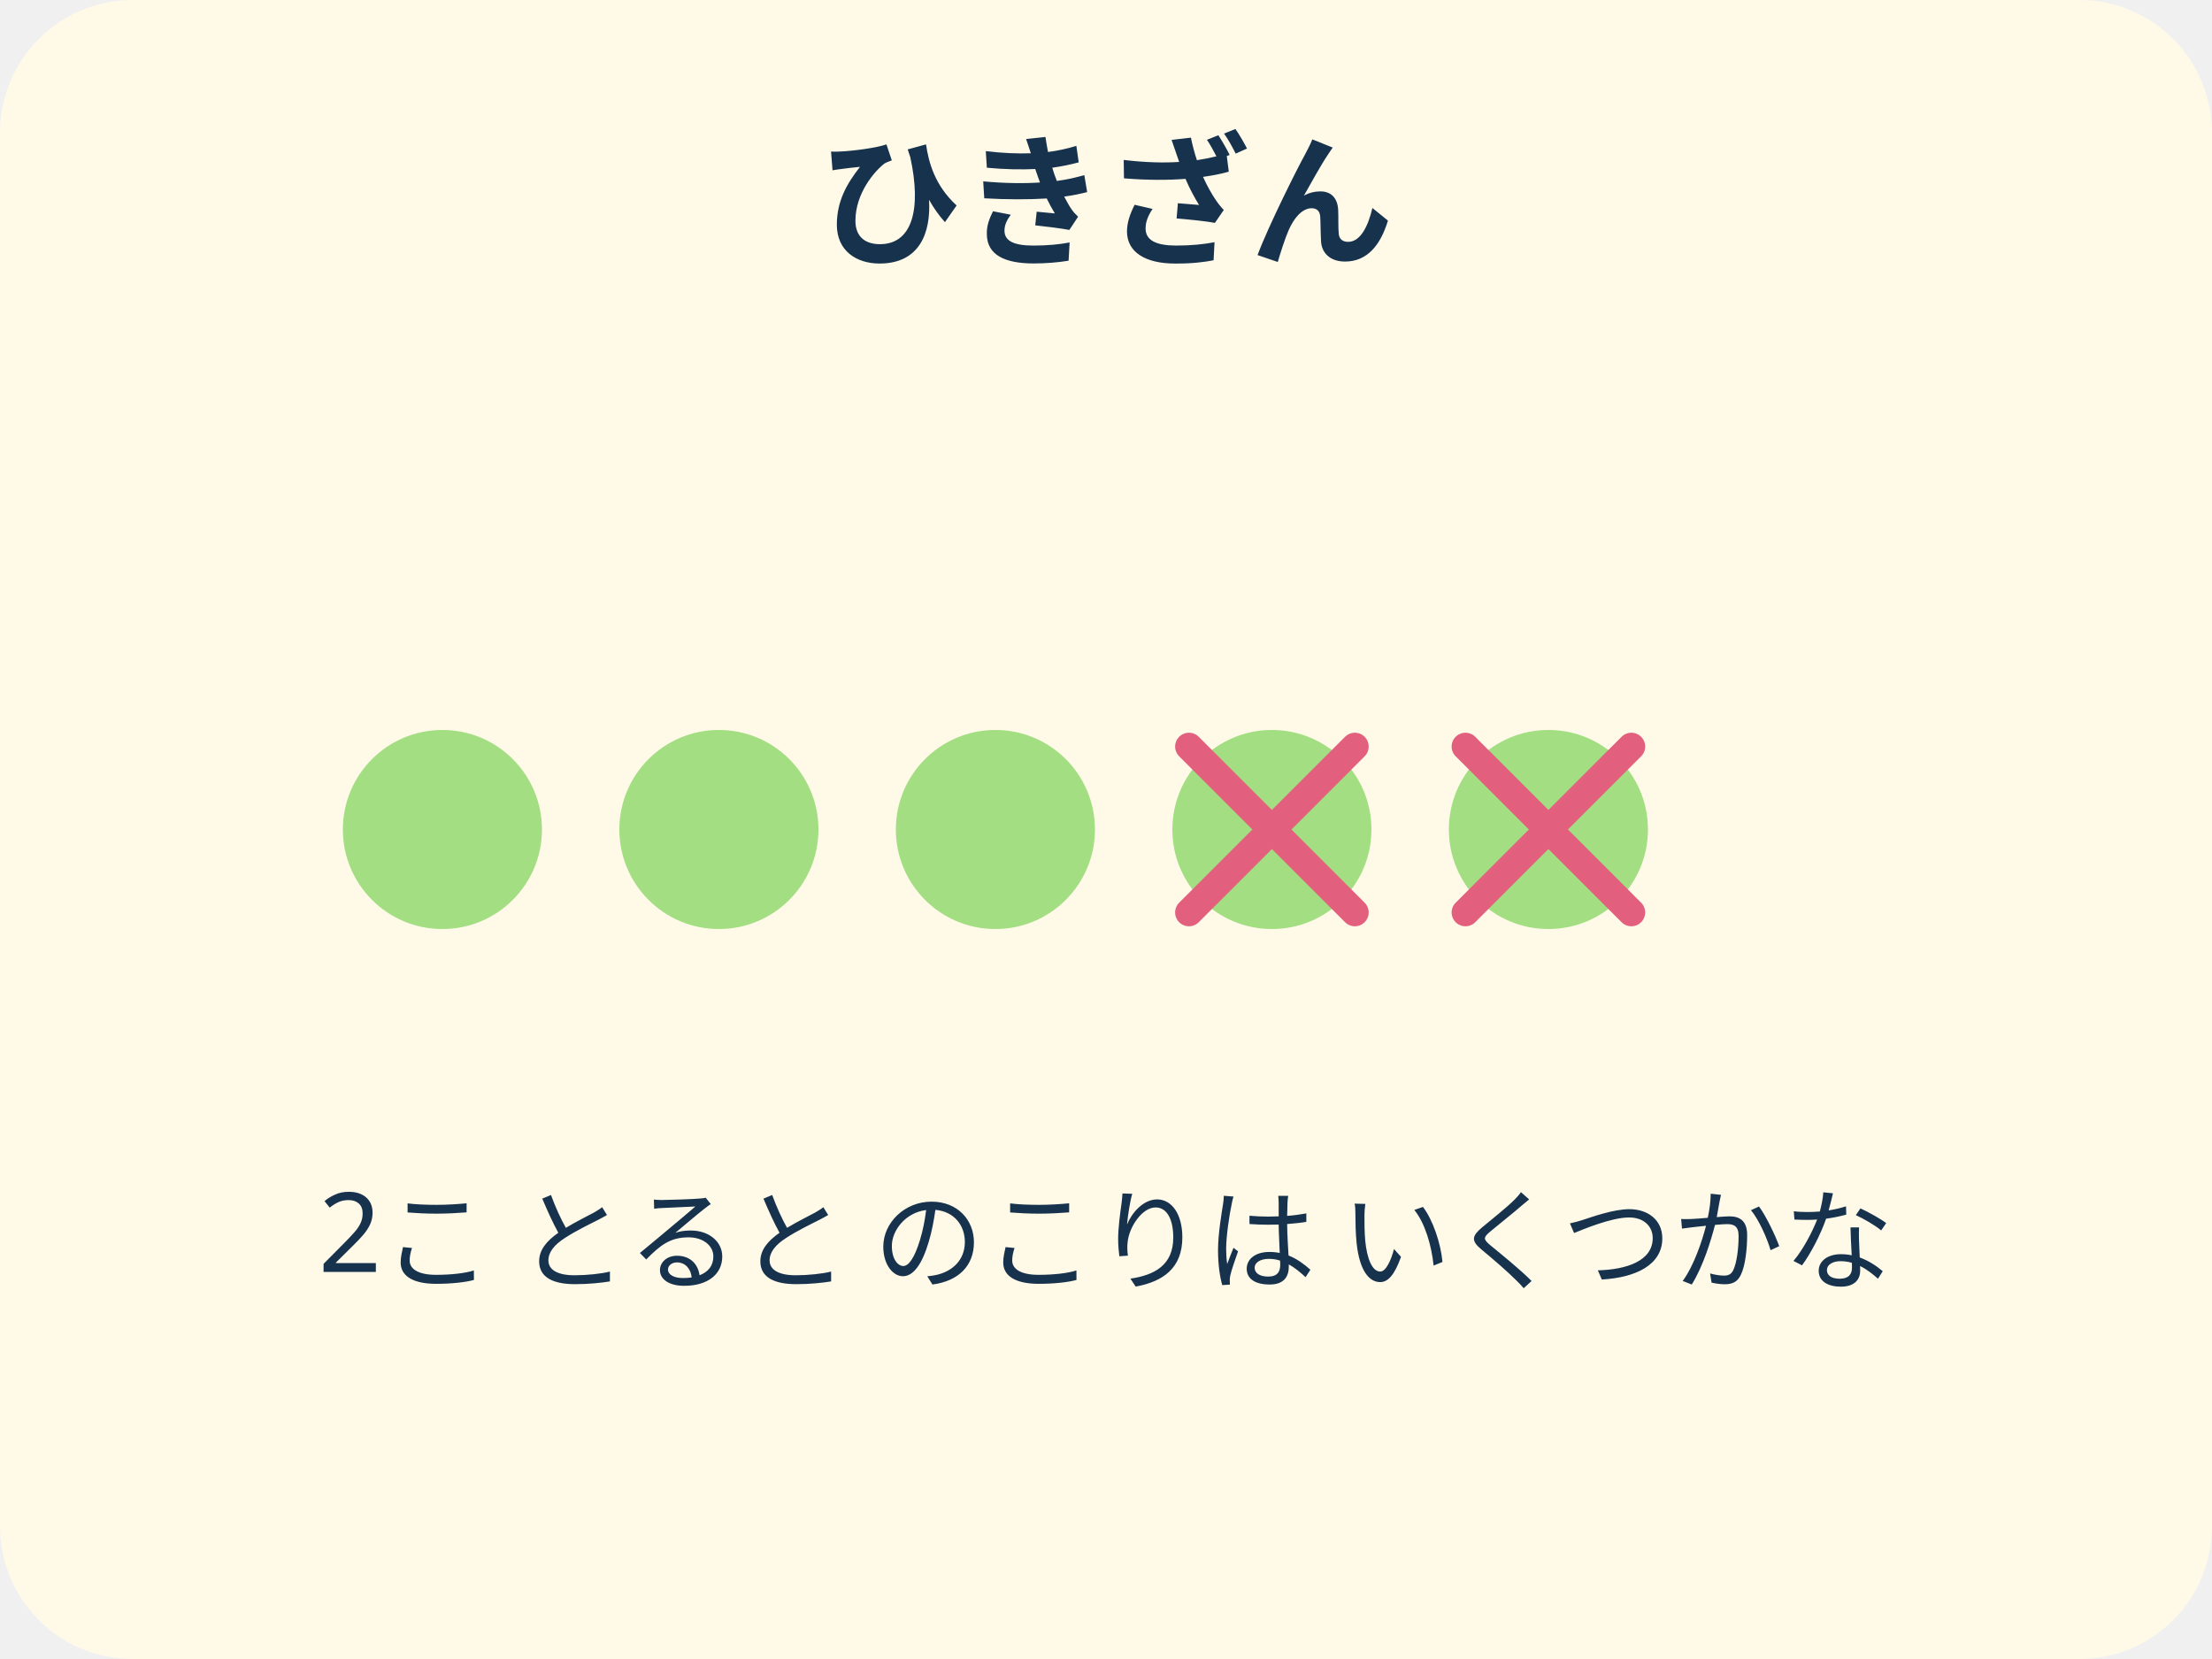
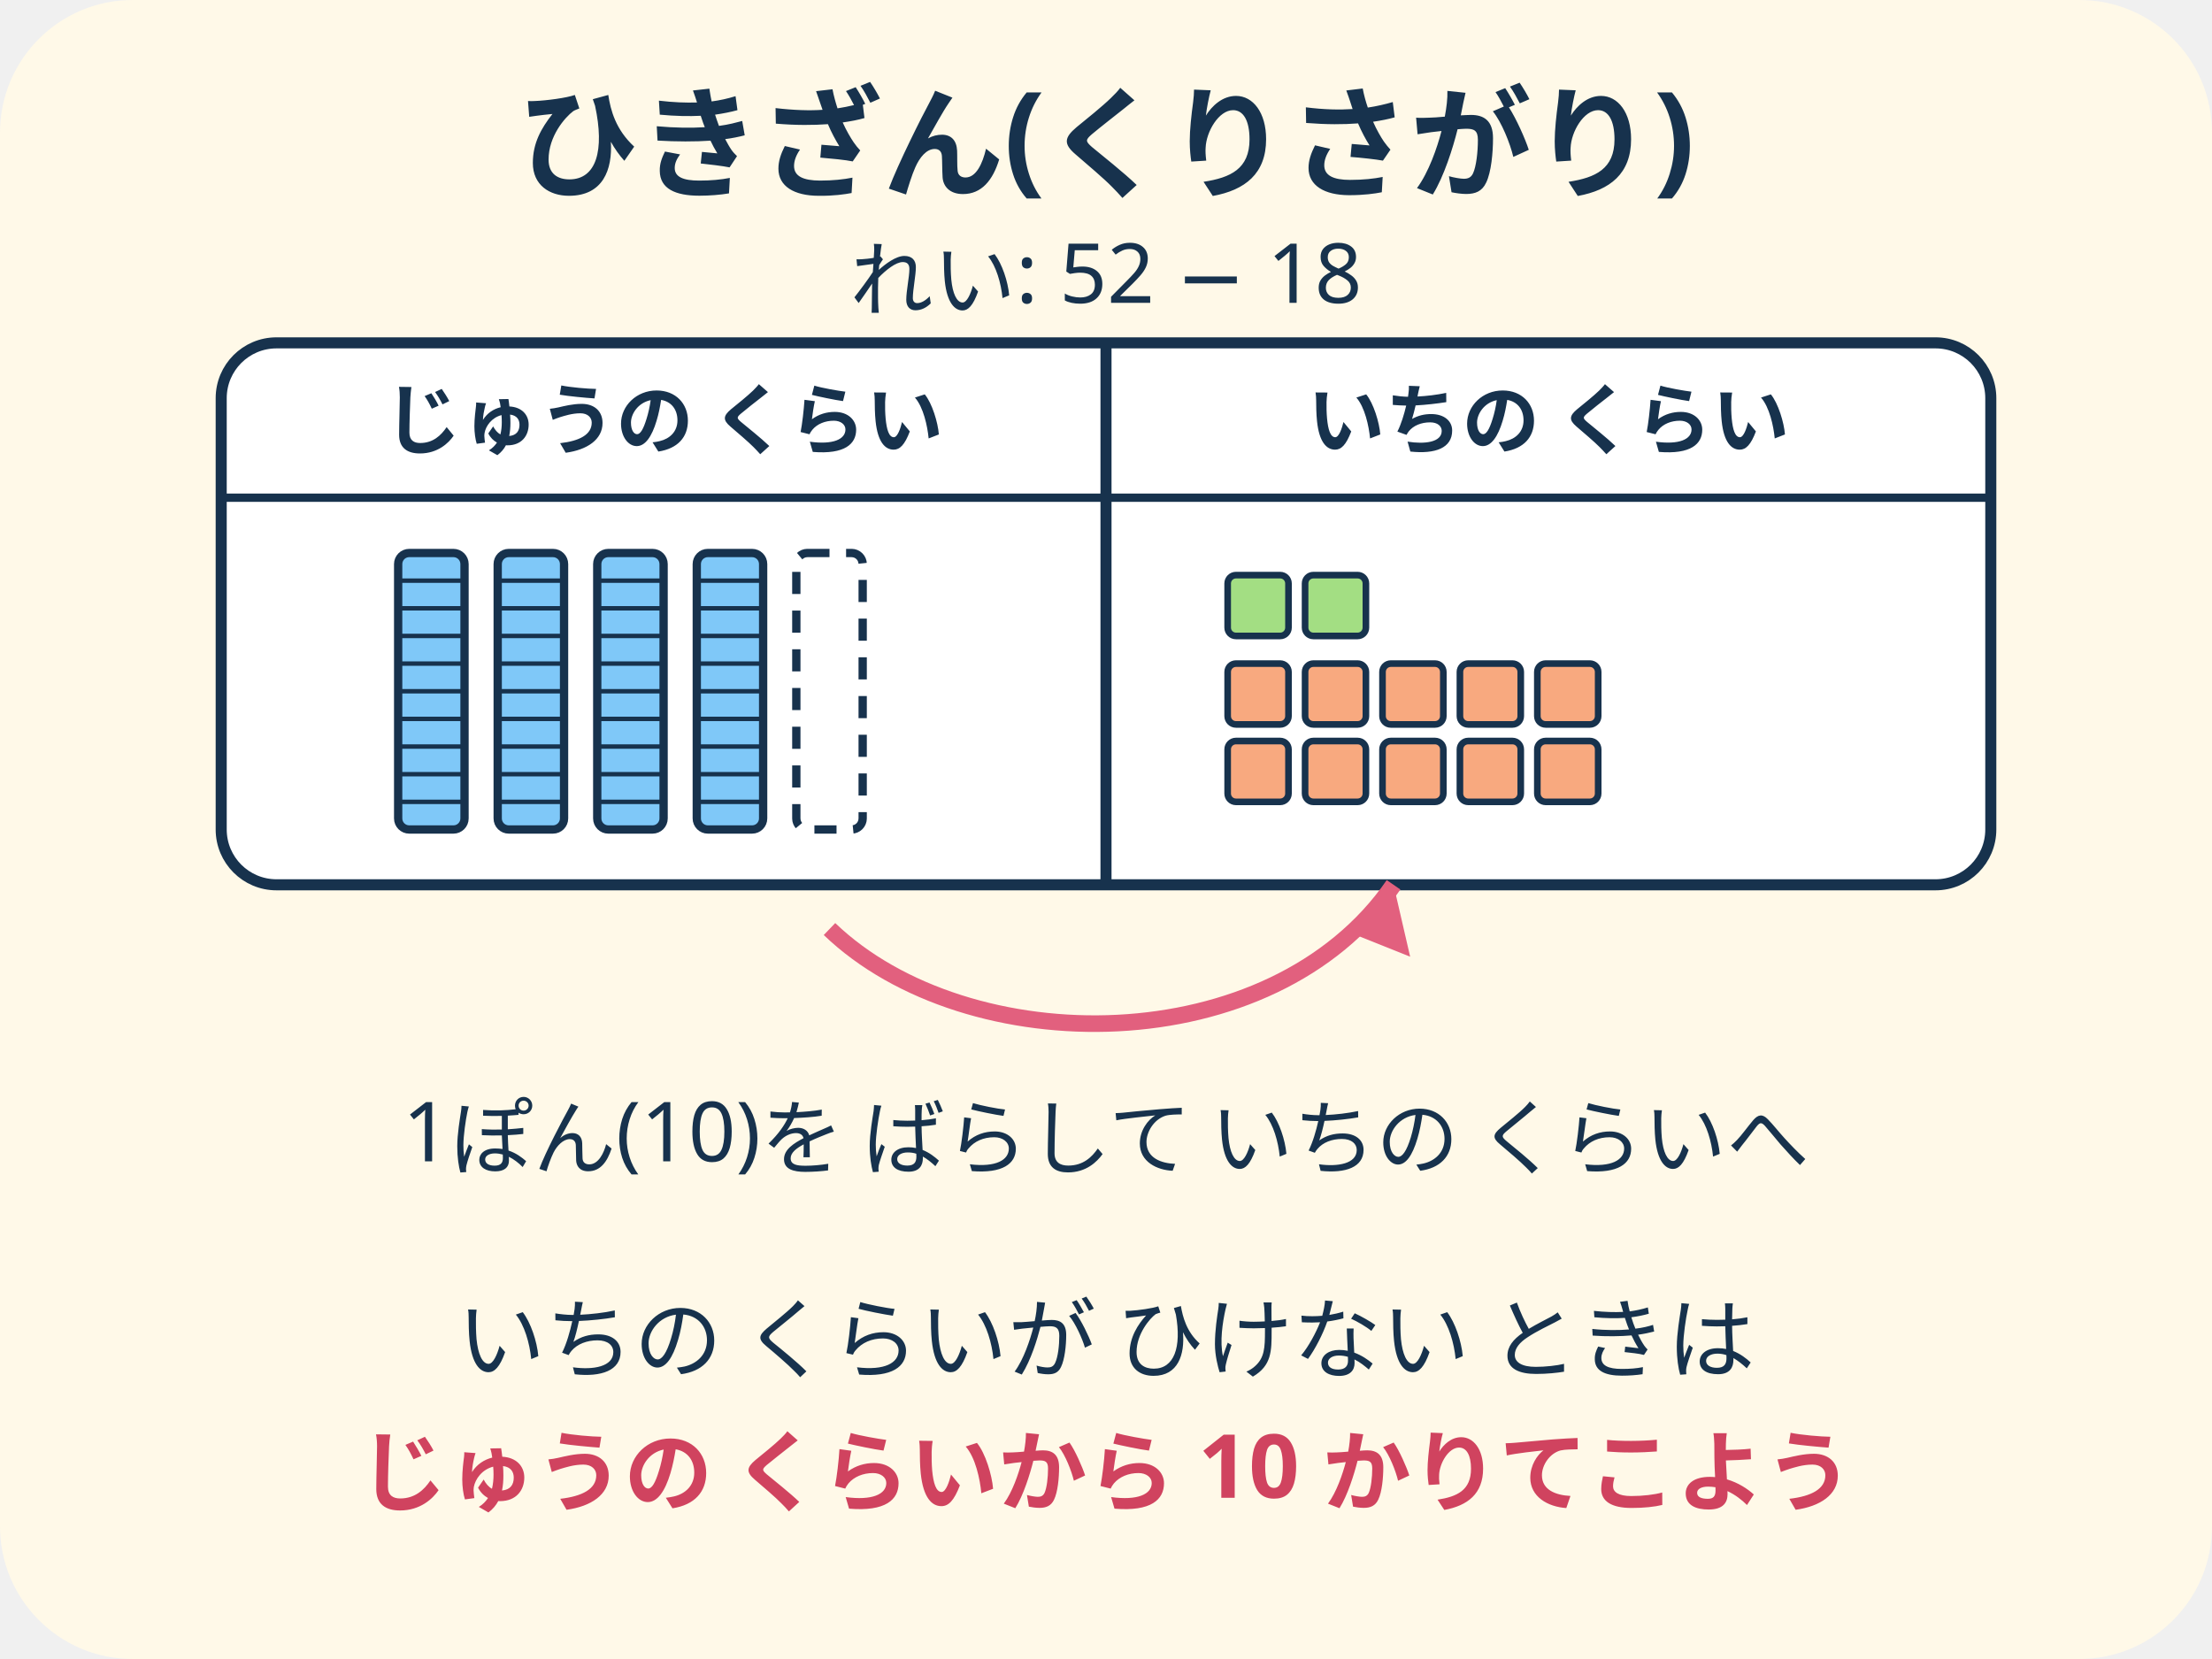
- <svg xmlns="http://www.w3.org/2000/svg" viewBox="0 0 400 300" role="img" aria-label="ひきざん">
+ <svg xmlns="http://www.w3.org/2000/svg" viewBox="0 0 400 300" role="img" aria-label="ひきざんの くりさがり">
  <rect width="400" height="300" rx="24" fill="#fff9e8" />
-   <text x="200" y="46" text-anchor="middle" font-size="26" font-family="sans-serif" font-weight="700" fill="#17324d">ひきざん</text>
-   <g fill="#a3de83">
-     <circle cx="80" cy="150" r="18" />
-     <circle cx="130" cy="150" r="18" />
-     <circle cx="180" cy="150" r="18" />
-     <circle cx="230" cy="150" r="18" />
-     <circle cx="280" cy="150" r="18" />
-   </g>
-   <g stroke="#e2607e" stroke-width="5" stroke-linecap="round">
-     <line x1="215" y1="135" x2="245" y2="165" />
-     <line x1="245" y1="135" x2="215" y2="165" />
-     <line x1="265" y1="135" x2="295" y2="165" />
-     <line x1="295" y1="135" x2="265" y2="165" />
-   </g>
-   <text x="200" y="230" text-anchor="middle" font-size="20" font-family="sans-serif" fill="#17324d">2こ とると のこりは いくつかな</text>
+   <text x="200" y="34" text-anchor="middle" font-size="22" font-family="sans-serif" font-weight="700" fill="#17324d">ひきざん(くりさがり)</text>
+   <text x="200" y="56" text-anchor="middle" font-size="15" font-family="sans-serif" fill="#17324d">れい: 52 − 18</text>
+   <rect x="40" y="62" width="320" height="98" rx="10" fill="#ffffff" stroke="#17324d" stroke-width="2" />
+   <line x1="200" y1="62" x2="200" y2="160" stroke="#17324d" stroke-width="2" />
+   <line x1="40" y1="90" x2="360" y2="90" stroke="#17324d" stroke-width="1.5" />
+   <text x="120" y="81" text-anchor="middle" font-size="14" font-family="sans-serif" font-weight="700" fill="#17324d">じゅうの くらい</text>
+   <text x="280" y="81" text-anchor="middle" font-size="14" font-family="sans-serif" font-weight="700" fill="#17324d">いちの くらい</text>
+   <rect x="72" y="100" width="12" height="50" rx="2" fill="#7fc8f8" stroke="#17324d" stroke-width="1.5" />
+   <line x1="72" y1="105" x2="84" y2="105" stroke="#17324d" stroke-width="0.8" />
+   <line x1="72" y1="110" x2="84" y2="110" stroke="#17324d" stroke-width="0.8" />
+   <line x1="72" y1="115" x2="84" y2="115" stroke="#17324d" stroke-width="0.8" />
+   <line x1="72" y1="120" x2="84" y2="120" stroke="#17324d" stroke-width="0.8" />
+   <line x1="72" y1="125" x2="84" y2="125" stroke="#17324d" stroke-width="0.8" />
+   <line x1="72" y1="130" x2="84" y2="130" stroke="#17324d" stroke-width="0.8" />
+   <line x1="72" y1="135" x2="84" y2="135" stroke="#17324d" stroke-width="0.8" />
+   <line x1="72" y1="140" x2="84" y2="140" stroke="#17324d" stroke-width="0.8" />
+   <line x1="72" y1="145" x2="84" y2="145" stroke="#17324d" stroke-width="0.8" />
+   <rect x="90" y="100" width="12" height="50" rx="2" fill="#7fc8f8" stroke="#17324d" stroke-width="1.5" />
+   <line x1="90" y1="105" x2="102" y2="105" stroke="#17324d" stroke-width="0.8" />
+   <line x1="90" y1="110" x2="102" y2="110" stroke="#17324d" stroke-width="0.8" />
+   <line x1="90" y1="115" x2="102" y2="115" stroke="#17324d" stroke-width="0.8" />
+   <line x1="90" y1="120" x2="102" y2="120" stroke="#17324d" stroke-width="0.8" />
+   <line x1="90" y1="125" x2="102" y2="125" stroke="#17324d" stroke-width="0.8" />
+   <line x1="90" y1="130" x2="102" y2="130" stroke="#17324d" stroke-width="0.8" />
+   <line x1="90" y1="135" x2="102" y2="135" stroke="#17324d" stroke-width="0.8" />
+   <line x1="90" y1="140" x2="102" y2="140" stroke="#17324d" stroke-width="0.8" />
+   <line x1="90" y1="145" x2="102" y2="145" stroke="#17324d" stroke-width="0.8" />
+   <rect x="108" y="100" width="12" height="50" rx="2" fill="#7fc8f8" stroke="#17324d" stroke-width="1.5" />
+   <line x1="108" y1="105" x2="120" y2="105" stroke="#17324d" stroke-width="0.8" />
+   <line x1="108" y1="110" x2="120" y2="110" stroke="#17324d" stroke-width="0.8" />
+   <line x1="108" y1="115" x2="120" y2="115" stroke="#17324d" stroke-width="0.8" />
+   <line x1="108" y1="120" x2="120" y2="120" stroke="#17324d" stroke-width="0.8" />
+   <line x1="108" y1="125" x2="120" y2="125" stroke="#17324d" stroke-width="0.8" />
+   <line x1="108" y1="130" x2="120" y2="130" stroke="#17324d" stroke-width="0.8" />
+   <line x1="108" y1="135" x2="120" y2="135" stroke="#17324d" stroke-width="0.8" />
+   <line x1="108" y1="140" x2="120" y2="140" stroke="#17324d" stroke-width="0.8" />
+   <line x1="108" y1="145" x2="120" y2="145" stroke="#17324d" stroke-width="0.8" />
+   <rect x="126" y="100" width="12" height="50" rx="2" fill="#7fc8f8" stroke="#17324d" stroke-width="1.5" />
+   <line x1="126" y1="105" x2="138" y2="105" stroke="#17324d" stroke-width="0.8" />
+   <line x1="126" y1="110" x2="138" y2="110" stroke="#17324d" stroke-width="0.8" />
+   <line x1="126" y1="115" x2="138" y2="115" stroke="#17324d" stroke-width="0.8" />
+   <line x1="126" y1="120" x2="138" y2="120" stroke="#17324d" stroke-width="0.8" />
+   <line x1="126" y1="125" x2="138" y2="125" stroke="#17324d" stroke-width="0.8" />
+   <line x1="126" y1="130" x2="138" y2="130" stroke="#17324d" stroke-width="0.8" />
+   <line x1="126" y1="135" x2="138" y2="135" stroke="#17324d" stroke-width="0.8" />
+   <line x1="126" y1="140" x2="138" y2="140" stroke="#17324d" stroke-width="0.8" />
+   <line x1="126" y1="145" x2="138" y2="145" stroke="#17324d" stroke-width="0.8" />
+   <rect x="144" y="100" width="12" height="50" rx="2" fill="none" stroke="#17324d" stroke-width="1.5" stroke-dasharray="4 3" />
+   <rect x="222" y="104" width="11" height="11" rx="1.5" fill="#a3de83" stroke="#17324d" stroke-width="1.2" />
+   <rect x="236" y="104" width="11" height="11" rx="1.5" fill="#a3de83" stroke="#17324d" stroke-width="1.2" />
+   <rect x="222" y="120" width="11" height="11" rx="1.5" fill="#f8a97f" stroke="#17324d" stroke-width="1.2" />
+   <rect x="236" y="120" width="11" height="11" rx="1.5" fill="#f8a97f" stroke="#17324d" stroke-width="1.2" />
+   <rect x="250" y="120" width="11" height="11" rx="1.5" fill="#f8a97f" stroke="#17324d" stroke-width="1.2" />
+   <rect x="264" y="120" width="11" height="11" rx="1.5" fill="#f8a97f" stroke="#17324d" stroke-width="1.2" />
+   <rect x="278" y="120" width="11" height="11" rx="1.5" fill="#f8a97f" stroke="#17324d" stroke-width="1.2" />
+   <rect x="222" y="134" width="11" height="11" rx="1.5" fill="#f8a97f" stroke="#17324d" stroke-width="1.2" />
+   <rect x="236" y="134" width="11" height="11" rx="1.5" fill="#f8a97f" stroke="#17324d" stroke-width="1.2" />
+   <rect x="250" y="134" width="11" height="11" rx="1.5" fill="#f8a97f" stroke="#17324d" stroke-width="1.2" />
+   <rect x="264" y="134" width="11" height="11" rx="1.5" fill="#f8a97f" stroke="#17324d" stroke-width="1.2" />
+   <rect x="278" y="134" width="11" height="11" rx="1.5" fill="#f8a97f" stroke="#17324d" stroke-width="1.2" />
+   <path d="M150 168 C 175 192, 230 192, 252 160" fill="none" stroke="#e2607e" stroke-width="3" />
+   <polygon points="252,160 255,173 245,169" fill="#e2607e" />
+   <text x="200" y="210" text-anchor="middle" font-size="15" font-family="sans-serif" fill="#17324d">1ぽん(10)を ばらして いちの くらいへ</text>
+   <text x="200" y="248" text-anchor="middle" font-size="16" font-family="sans-serif" fill="#17324d">いちの くらいが ひけない ときは</text>
+   <text x="200" y="272" text-anchor="middle" font-size="16" font-family="sans-serif" font-weight="700" fill="#d0435f">じゅうの くらいから 10 かりてこよう</text>
</svg>
